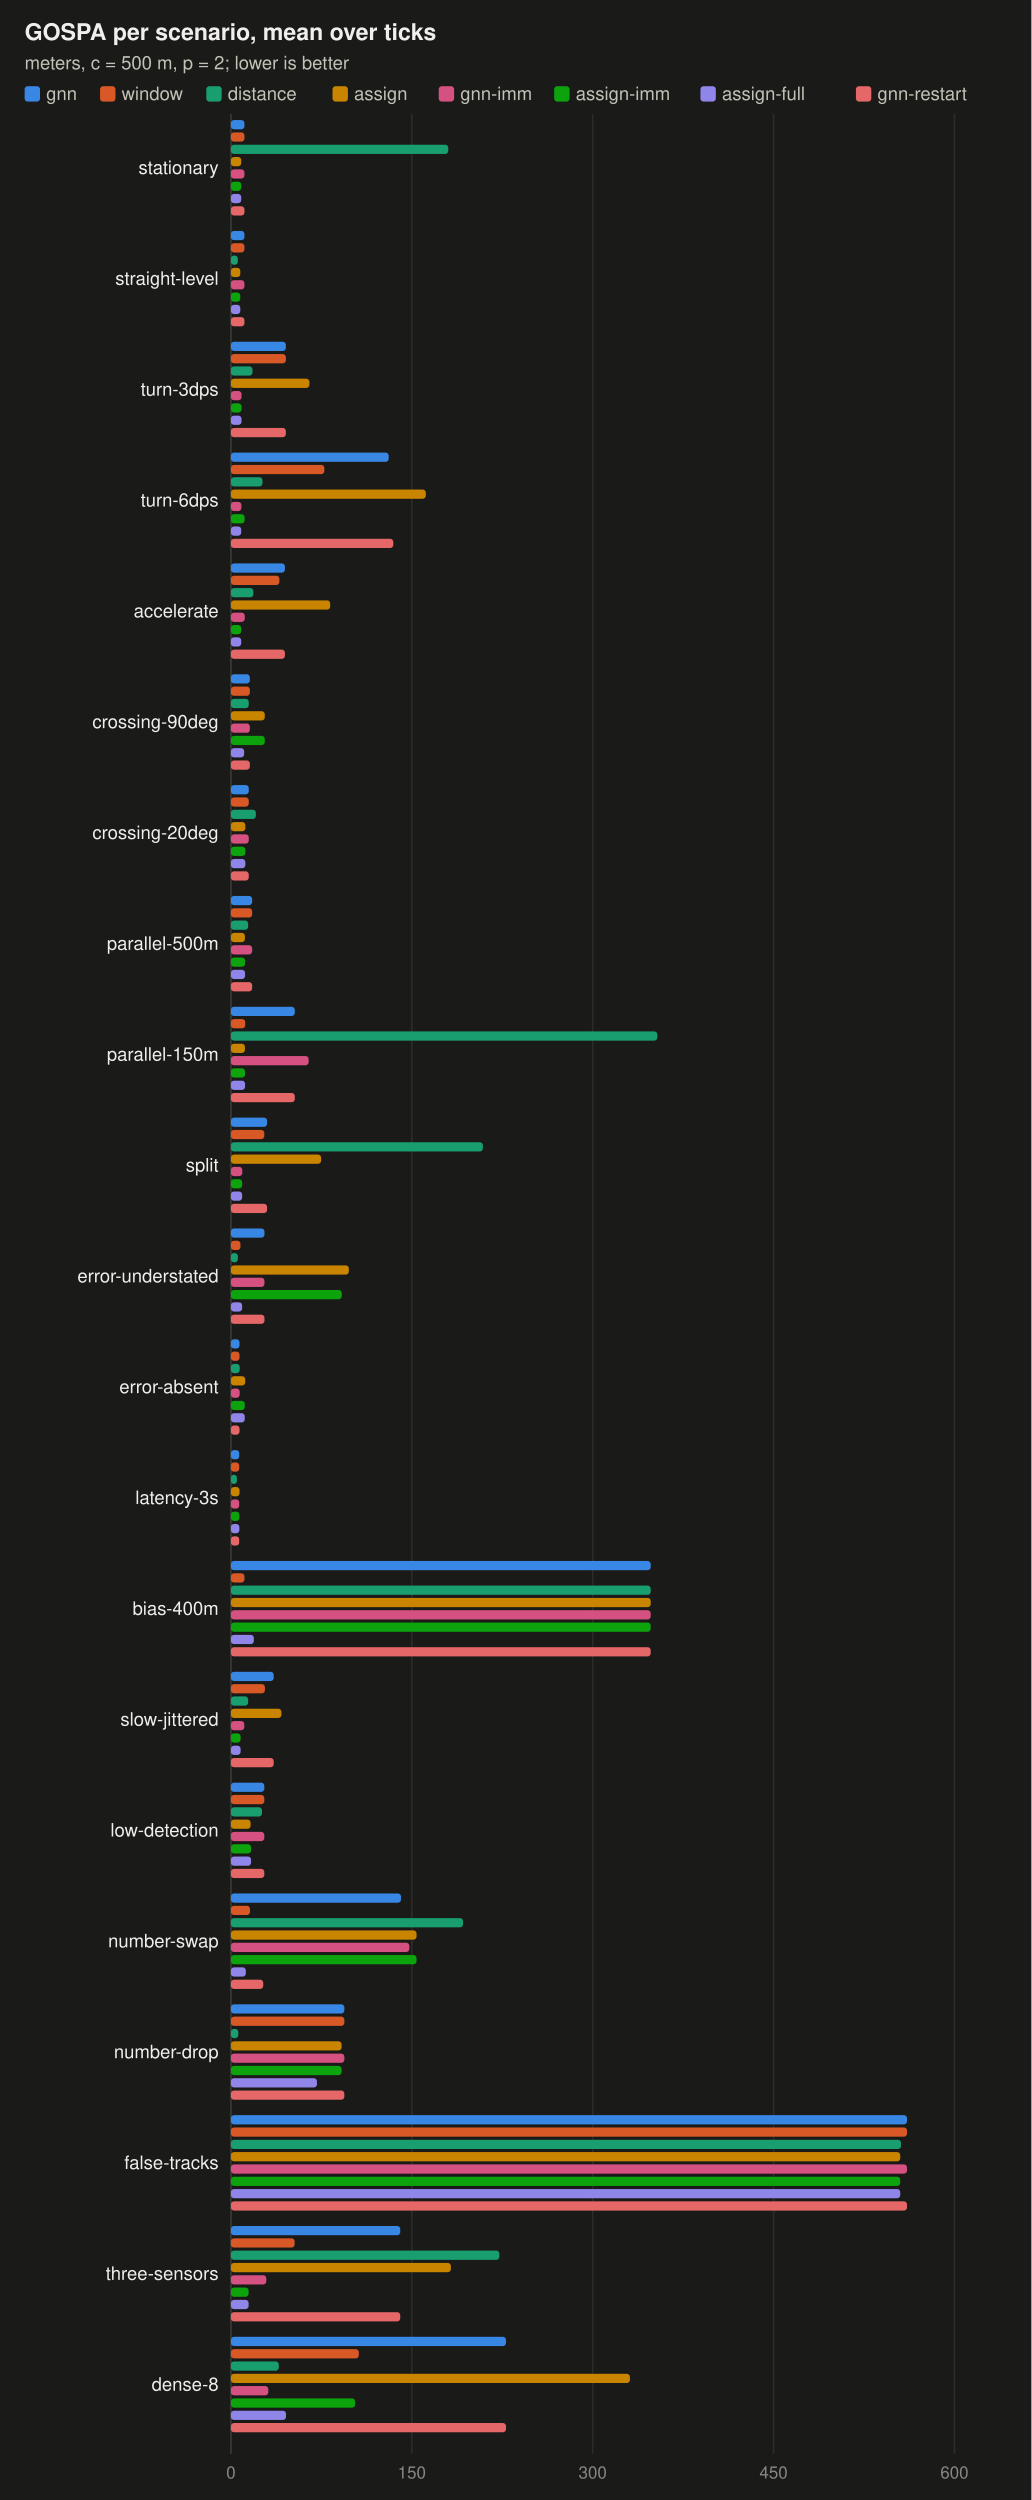
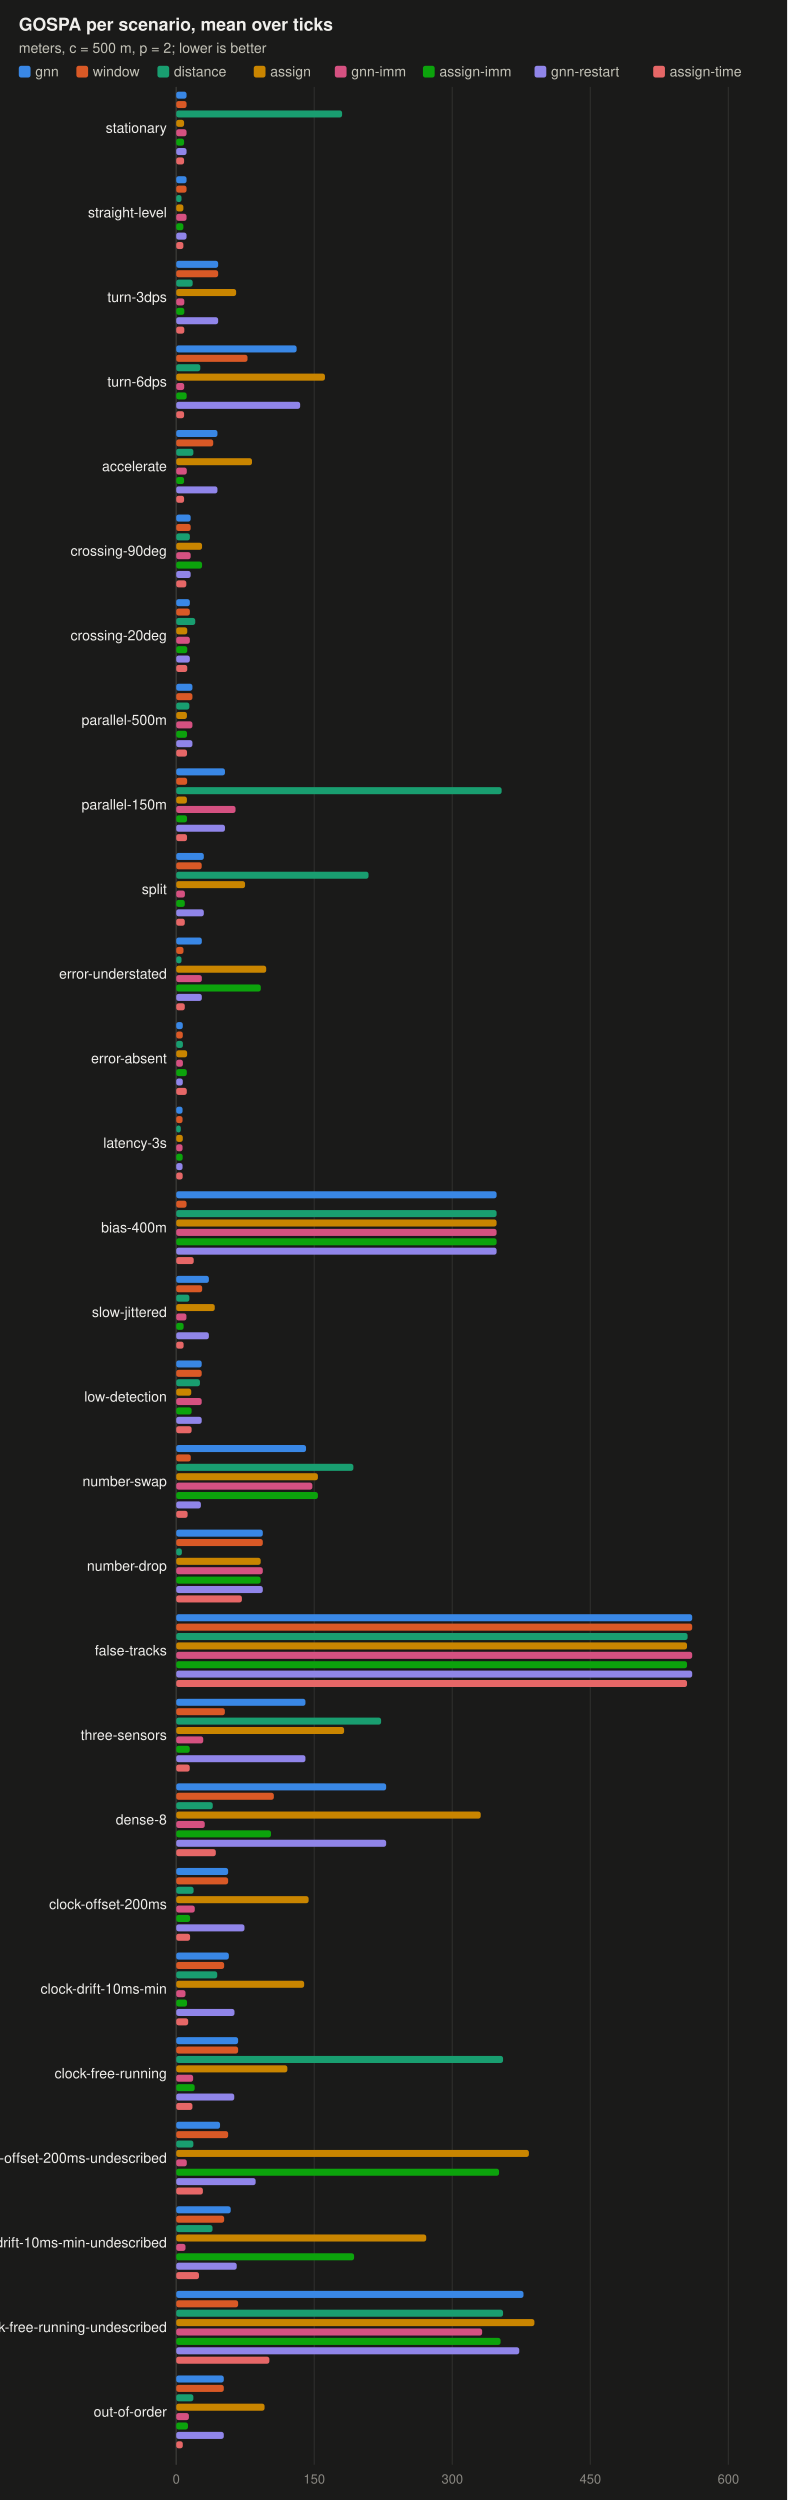
- <svg xmlns="http://www.w3.org/2000/svg" width="670" height="1624" viewBox="0 0 670 1624" font-family="-apple-system, BlinkMacSystemFont, 'Segoe UI', Helvetica, Arial, sans-serif" role="img" aria-label="GOSPA per scenario, mean over ticks">
+ <svg xmlns="http://www.w3.org/2000/svg" width="670" height="2128" viewBox="0 0 670 2128" font-family="-apple-system, BlinkMacSystemFont, 'Segoe UI', Helvetica, Arial, sans-serif" role="img" aria-label="GOSPA per scenario, mean over ticks">
  <rect width="100%" height="100%" fill="#1a1a19" />
  <text x="16" y="26" font-size="15" font-weight="600" fill="#f0efec">GOSPA per scenario, mean over ticks</text>
  <text x="16" y="45" font-size="12" fill="#c3c2b7">meters, c = 500 m, p = 2; lower is better</text>
  <rect x="16" y="56" width="10" height="10" rx="2" fill="#3987e5" />
  <text x="30" y="65" font-size="12" fill="#c3c2b7">gnn</text>
  <rect x="65" y="56" width="10" height="10" rx="2" fill="#d95926" />
  <text x="79" y="65" font-size="12" fill="#c3c2b7">window</text>
  <rect x="134" y="56" width="10" height="10" rx="2" fill="#199e70" />
  <text x="148" y="65" font-size="12" fill="#c3c2b7">distance</text>
  <rect x="216" y="56" width="10" height="10" rx="2" fill="#c98500" />
  <text x="230" y="65" font-size="12" fill="#c3c2b7">assign</text>
  <rect x="285" y="56" width="10" height="10" rx="2" fill="#d55181" />
  <text x="299" y="65" font-size="12" fill="#c3c2b7">gnn-imm</text>
  <rect x="360" y="56" width="10" height="10" rx="2" fill="#0ca30c" />
  <text x="374" y="65" font-size="12" fill="#c3c2b7">assign-imm</text>
  <rect x="455" y="56" width="10" height="10" rx="2" fill="#9085e9" />
-   <text x="469" y="65" font-size="12" fill="#c3c2b7">assign-full</text>
+   <text x="469" y="65" font-size="12" fill="#c3c2b7">gnn-restart</text>
  <rect x="556" y="56" width="10" height="10" rx="2" fill="#e66767" />
-   <text x="570" y="65" font-size="12" fill="#c3c2b7">gnn-restart</text>
-   <line x1="150.0" y1="74" x2="150.0" y2="1594" stroke="#2c2c2a" stroke-width="1" />
-   <text x="150.0" y="1610" font-size="11" text-anchor="middle" fill="#898781">0</text>
-   <line x1="267.5" y1="74" x2="267.5" y2="1594" stroke="#2c2c2a" stroke-width="1" />
-   <text x="267.5" y="1610" font-size="11" text-anchor="middle" fill="#898781">150</text>
-   <line x1="385.0" y1="74" x2="385.0" y2="1594" stroke="#2c2c2a" stroke-width="1" />
-   <text x="385.0" y="1610" font-size="11" text-anchor="middle" fill="#898781">300</text>
-   <line x1="502.5" y1="74" x2="502.5" y2="1594" stroke="#2c2c2a" stroke-width="1" />
-   <text x="502.5" y="1610" font-size="11" text-anchor="middle" fill="#898781">450</text>
-   <line x1="620.0" y1="74" x2="620.0" y2="1594" stroke="#2c2c2a" stroke-width="1" />
-   <text x="620.0" y="1610" font-size="11" text-anchor="middle" fill="#898781">600</text>
-   <line x1="150" y1="74" x2="150" y2="1594" stroke="#383835" stroke-width="1" />
+   <text x="570" y="65" font-size="12" fill="#c3c2b7">assign-time</text>
+   <line x1="150.0" y1="74" x2="150.0" y2="2098" stroke="#2c2c2a" stroke-width="1" />
+   <text x="150.0" y="2114" font-size="11" text-anchor="middle" fill="#898781">0</text>
+   <line x1="267.5" y1="74" x2="267.5" y2="2098" stroke="#2c2c2a" stroke-width="1" />
+   <text x="267.5" y="2114" font-size="11" text-anchor="middle" fill="#898781">150</text>
+   <line x1="385.0" y1="74" x2="385.0" y2="2098" stroke="#2c2c2a" stroke-width="1" />
+   <text x="385.0" y="2114" font-size="11" text-anchor="middle" fill="#898781">300</text>
+   <line x1="502.5" y1="74" x2="502.5" y2="2098" stroke="#2c2c2a" stroke-width="1" />
+   <text x="502.5" y="2114" font-size="11" text-anchor="middle" fill="#898781">450</text>
+   <line x1="620.0" y1="74" x2="620.0" y2="2098" stroke="#2c2c2a" stroke-width="1" />
+   <text x="620.0" y="2114" font-size="11" text-anchor="middle" fill="#898781">600</text>
+   <line x1="150" y1="74" x2="150" y2="2098" stroke="#383835" stroke-width="1" />
  <text x="142" y="113.0" font-size="12" text-anchor="end" fill="#f0efec">stationary</text>
  <rect x="150" y="78" width="8.8" height="6" rx="2" fill="#3987e5" />
  <rect x="150" y="86" width="8.8" height="6" rx="2" fill="#d95926" />
  <rect x="150" y="94" width="141.2" height="6" rx="2" fill="#199e70" />
  <rect x="150" y="102" width="6.7" height="6" rx="2" fill="#c98500" />
  <rect x="150" y="110" width="8.8" height="6" rx="2" fill="#d55181" />
  <rect x="150" y="118" width="6.7" height="6" rx="2" fill="#0ca30c" />
-   <rect x="150" y="126" width="6.7" height="6" rx="2" fill="#9085e9" />
-   <rect x="150" y="134" width="8.8" height="6" rx="2" fill="#e66767" />
+   <rect x="150" y="126" width="8.8" height="6" rx="2" fill="#9085e9" />
+   <rect x="150" y="134" width="6.7" height="6" rx="2" fill="#e66767" />
  <text x="142" y="185.0" font-size="12" text-anchor="end" fill="#f0efec">straight-level</text>
  <rect x="150" y="150" width="8.8" height="6" rx="2" fill="#3987e5" />
  <rect x="150" y="158" width="8.8" height="6" rx="2" fill="#d95926" />
  <rect x="150" y="166" width="4.5" height="6" rx="2" fill="#199e70" />
  <rect x="150" y="174" width="6.1" height="6" rx="2" fill="#c98500" />
  <rect x="150" y="182" width="8.8" height="6" rx="2" fill="#d55181" />
  <rect x="150" y="190" width="6.1" height="6" rx="2" fill="#0ca30c" />
-   <rect x="150" y="198" width="6.1" height="6" rx="2" fill="#9085e9" />
-   <rect x="150" y="206" width="8.8" height="6" rx="2" fill="#e66767" />
+   <rect x="150" y="198" width="8.8" height="6" rx="2" fill="#9085e9" />
+   <rect x="150" y="206" width="6.1" height="6" rx="2" fill="#e66767" />
  <text x="142" y="257.0" font-size="12" text-anchor="end" fill="#f0efec">turn-3dps</text>
  <rect x="150" y="222" width="35.7" height="6" rx="2" fill="#3987e5" />
  <rect x="150" y="230" width="35.7" height="6" rx="2" fill="#d95926" />
  <rect x="150" y="238" width="14.0" height="6" rx="2" fill="#199e70" />
  <rect x="150" y="246" width="51.0" height="6" rx="2" fill="#c98500" />
  <rect x="150" y="254" width="6.9" height="6" rx="2" fill="#d55181" />
  <rect x="150" y="262" width="6.9" height="6" rx="2" fill="#0ca30c" />
-   <rect x="150" y="270" width="6.9" height="6" rx="2" fill="#9085e9" />
-   <rect x="150" y="278" width="35.7" height="6" rx="2" fill="#e66767" />
+   <rect x="150" y="270" width="35.7" height="6" rx="2" fill="#9085e9" />
+   <rect x="150" y="278" width="6.9" height="6" rx="2" fill="#e66767" />
  <text x="142" y="329.0" font-size="12" text-anchor="end" fill="#f0efec">turn-6dps</text>
  <rect x="150" y="294" width="102.5" height="6" rx="2" fill="#3987e5" />
  <rect x="150" y="302" width="60.7" height="6" rx="2" fill="#d95926" />
  <rect x="150" y="310" width="20.5" height="6" rx="2" fill="#199e70" />
  <rect x="150" y="318" width="126.6" height="6" rx="2" fill="#c98500" />
  <rect x="150" y="326" width="6.8" height="6" rx="2" fill="#d55181" />
  <rect x="150" y="334" width="8.9" height="6" rx="2" fill="#0ca30c" />
-   <rect x="150" y="342" width="6.7" height="6" rx="2" fill="#9085e9" />
-   <rect x="150" y="350" width="105.5" height="6" rx="2" fill="#e66767" />
+   <rect x="150" y="342" width="105.5" height="6" rx="2" fill="#9085e9" />
+   <rect x="150" y="350" width="6.7" height="6" rx="2" fill="#e66767" />
  <text x="142" y="401.0" font-size="12" text-anchor="end" fill="#f0efec">accelerate</text>
  <rect x="150" y="366" width="35.1" height="6" rx="2" fill="#3987e5" />
  <rect x="150" y="374" width="31.5" height="6" rx="2" fill="#d95926" />
  <rect x="150" y="382" width="14.6" height="6" rx="2" fill="#199e70" />
  <rect x="150" y="390" width="64.5" height="6" rx="2" fill="#c98500" />
  <rect x="150" y="398" width="9.0" height="6" rx="2" fill="#d55181" />
  <rect x="150" y="406" width="6.7" height="6" rx="2" fill="#0ca30c" />
-   <rect x="150" y="414" width="6.7" height="6" rx="2" fill="#9085e9" />
-   <rect x="150" y="422" width="35.1" height="6" rx="2" fill="#e66767" />
+   <rect x="150" y="414" width="35.1" height="6" rx="2" fill="#9085e9" />
+   <rect x="150" y="422" width="6.7" height="6" rx="2" fill="#e66767" />
  <text x="142" y="473.0" font-size="12" text-anchor="end" fill="#f0efec">crossing-90deg</text>
  <rect x="150" y="438" width="12.3" height="6" rx="2" fill="#3987e5" />
  <rect x="150" y="446" width="12.3" height="6" rx="2" fill="#d95926" />
  <rect x="150" y="454" width="11.6" height="6" rx="2" fill="#199e70" />
  <rect x="150" y="462" width="22.0" height="6" rx="2" fill="#c98500" />
  <rect x="150" y="470" width="12.3" height="6" rx="2" fill="#d55181" />
  <rect x="150" y="478" width="22.0" height="6" rx="2" fill="#0ca30c" />
-   <rect x="150" y="486" width="8.6" height="6" rx="2" fill="#9085e9" />
-   <rect x="150" y="494" width="12.3" height="6" rx="2" fill="#e66767" />
+   <rect x="150" y="486" width="12.3" height="6" rx="2" fill="#9085e9" />
+   <rect x="150" y="494" width="8.6" height="6" rx="2" fill="#e66767" />
  <text x="142" y="545.0" font-size="12" text-anchor="end" fill="#f0efec">crossing-20deg</text>
  <rect x="150" y="510" width="11.6" height="6" rx="2" fill="#3987e5" />
  <rect x="150" y="518" width="11.6" height="6" rx="2" fill="#d95926" />
  <rect x="150" y="526" width="16.2" height="6" rx="2" fill="#199e70" />
  <rect x="150" y="534" width="9.4" height="6" rx="2" fill="#c98500" />
  <rect x="150" y="542" width="11.6" height="6" rx="2" fill="#d55181" />
  <rect x="150" y="550" width="9.4" height="6" rx="2" fill="#0ca30c" />
-   <rect x="150" y="558" width="9.4" height="6" rx="2" fill="#9085e9" />
-   <rect x="150" y="566" width="11.6" height="6" rx="2" fill="#e66767" />
+   <rect x="150" y="558" width="11.6" height="6" rx="2" fill="#9085e9" />
+   <rect x="150" y="566" width="9.4" height="6" rx="2" fill="#e66767" />
  <text x="142" y="617.0" font-size="12" text-anchor="end" fill="#f0efec">parallel-500m</text>
  <rect x="150" y="582" width="13.8" height="6" rx="2" fill="#3987e5" />
  <rect x="150" y="590" width="13.8" height="6" rx="2" fill="#d95926" />
  <rect x="150" y="598" width="11.2" height="6" rx="2" fill="#199e70" />
  <rect x="150" y="606" width="9.1" height="6" rx="2" fill="#c98500" />
  <rect x="150" y="614" width="13.8" height="6" rx="2" fill="#d55181" />
  <rect x="150" y="622" width="9.2" height="6" rx="2" fill="#0ca30c" />
-   <rect x="150" y="630" width="9.2" height="6" rx="2" fill="#9085e9" />
-   <rect x="150" y="638" width="13.8" height="6" rx="2" fill="#e66767" />
+   <rect x="150" y="630" width="13.8" height="6" rx="2" fill="#9085e9" />
+   <rect x="150" y="638" width="9.2" height="6" rx="2" fill="#e66767" />
  <text x="142" y="689.0" font-size="12" text-anchor="end" fill="#f0efec">parallel-150m</text>
  <rect x="150" y="654" width="41.5" height="6" rx="2" fill="#3987e5" />
  <rect x="150" y="662" width="9.3" height="6" rx="2" fill="#d95926" />
  <rect x="150" y="670" width="277.0" height="6" rx="2" fill="#199e70" />
  <rect x="150" y="678" width="9.1" height="6" rx="2" fill="#c98500" />
  <rect x="150" y="686" width="50.5" height="6" rx="2" fill="#d55181" />
  <rect x="150" y="694" width="9.2" height="6" rx="2" fill="#0ca30c" />
-   <rect x="150" y="702" width="9.2" height="6" rx="2" fill="#9085e9" />
-   <rect x="150" y="710" width="41.5" height="6" rx="2" fill="#e66767" />
+   <rect x="150" y="702" width="41.5" height="6" rx="2" fill="#9085e9" />
+   <rect x="150" y="710" width="9.2" height="6" rx="2" fill="#e66767" />
  <text x="142" y="761.0" font-size="12" text-anchor="end" fill="#f0efec">split</text>
  <rect x="150" y="726" width="23.5" height="6" rx="2" fill="#3987e5" />
  <rect x="150" y="734" width="21.7" height="6" rx="2" fill="#d95926" />
  <rect x="150" y="742" width="163.7" height="6" rx="2" fill="#199e70" />
  <rect x="150" y="750" width="58.6" height="6" rx="2" fill="#c98500" />
  <rect x="150" y="758" width="7.4" height="6" rx="2" fill="#d55181" />
  <rect x="150" y="766" width="7.3" height="6" rx="2" fill="#0ca30c" />
-   <rect x="150" y="774" width="7.3" height="6" rx="2" fill="#9085e9" />
-   <rect x="150" y="782" width="23.5" height="6" rx="2" fill="#e66767" />
+   <rect x="150" y="774" width="23.5" height="6" rx="2" fill="#9085e9" />
+   <rect x="150" y="782" width="7.3" height="6" rx="2" fill="#e66767" />
  <text x="142" y="833.0" font-size="12" text-anchor="end" fill="#f0efec">error-understated</text>
  <rect x="150" y="798" width="21.8" height="6" rx="2" fill="#3987e5" />
  <rect x="150" y="806" width="6.2" height="6" rx="2" fill="#d95926" />
  <rect x="150" y="814" width="4.5" height="6" rx="2" fill="#199e70" />
  <rect x="150" y="822" width="76.6" height="6" rx="2" fill="#c98500" />
  <rect x="150" y="830" width="21.8" height="6" rx="2" fill="#d55181" />
  <rect x="150" y="838" width="72.0" height="6" rx="2" fill="#0ca30c" />
-   <rect x="150" y="846" width="7.3" height="6" rx="2" fill="#9085e9" />
-   <rect x="150" y="854" width="21.8" height="6" rx="2" fill="#e66767" />
+   <rect x="150" y="846" width="21.8" height="6" rx="2" fill="#9085e9" />
+   <rect x="150" y="854" width="7.3" height="6" rx="2" fill="#e66767" />
  <text x="142" y="905.0" font-size="12" text-anchor="end" fill="#f0efec">error-absent</text>
  <rect x="150" y="870" width="5.6" height="6" rx="2" fill="#3987e5" />
  <rect x="150" y="878" width="5.6" height="6" rx="2" fill="#d95926" />
  <rect x="150" y="886" width="5.7" height="6" rx="2" fill="#199e70" />
  <rect x="150" y="894" width="9.3" height="6" rx="2" fill="#c98500" />
  <rect x="150" y="902" width="5.7" height="6" rx="2" fill="#d55181" />
  <rect x="150" y="910" width="9.0" height="6" rx="2" fill="#0ca30c" />
-   <rect x="150" y="918" width="9.0" height="6" rx="2" fill="#9085e9" />
-   <rect x="150" y="926" width="5.6" height="6" rx="2" fill="#e66767" />
+   <rect x="150" y="918" width="5.6" height="6" rx="2" fill="#9085e9" />
+   <rect x="150" y="926" width="9.0" height="6" rx="2" fill="#e66767" />
  <text x="142" y="977.0" font-size="12" text-anchor="end" fill="#f0efec">latency-3s</text>
  <rect x="150" y="942" width="5.4" height="6" rx="2" fill="#3987e5" />
  <rect x="150" y="950" width="5.4" height="6" rx="2" fill="#d95926" />
  <rect x="150" y="958" width="3.9" height="6" rx="2" fill="#199e70" />
  <rect x="150" y="966" width="5.6" height="6" rx="2" fill="#c98500" />
  <rect x="150" y="974" width="5.4" height="6" rx="2" fill="#d55181" />
  <rect x="150" y="982" width="5.5" height="6" rx="2" fill="#0ca30c" />
-   <rect x="150" y="990" width="5.5" height="6" rx="2" fill="#9085e9" />
-   <rect x="150" y="998" width="5.4" height="6" rx="2" fill="#e66767" />
+   <rect x="150" y="990" width="5.4" height="6" rx="2" fill="#9085e9" />
+   <rect x="150" y="998" width="5.5" height="6" rx="2" fill="#e66767" />
  <text x="142" y="1049.0" font-size="12" text-anchor="end" fill="#f0efec">bias-400m</text>
  <rect x="150" y="1014" width="272.7" height="6" rx="2" fill="#3987e5" />
  <rect x="150" y="1022" width="8.8" height="6" rx="2" fill="#d95926" />
  <rect x="150" y="1030" width="272.7" height="6" rx="2" fill="#199e70" />
  <rect x="150" y="1038" width="272.7" height="6" rx="2" fill="#c98500" />
  <rect x="150" y="1046" width="272.7" height="6" rx="2" fill="#d55181" />
  <rect x="150" y="1054" width="272.7" height="6" rx="2" fill="#0ca30c" />
-   <rect x="150" y="1062" width="14.9" height="6" rx="2" fill="#9085e9" />
-   <rect x="150" y="1070" width="272.7" height="6" rx="2" fill="#e66767" />
+   <rect x="150" y="1062" width="272.7" height="6" rx="2" fill="#9085e9" />
+   <rect x="150" y="1070" width="14.9" height="6" rx="2" fill="#e66767" />
  <text x="142" y="1121.0" font-size="12" text-anchor="end" fill="#f0efec">slow-jittered</text>
  <rect x="150" y="1086" width="27.8" height="6" rx="2" fill="#3987e5" />
  <rect x="150" y="1094" width="22.1" height="6" rx="2" fill="#d95926" />
  <rect x="150" y="1102" width="11.2" height="6" rx="2" fill="#199e70" />
  <rect x="150" y="1110" width="32.8" height="6" rx="2" fill="#c98500" />
  <rect x="150" y="1118" width="8.7" height="6" rx="2" fill="#d55181" />
  <rect x="150" y="1126" width="6.3" height="6" rx="2" fill="#0ca30c" />
-   <rect x="150" y="1134" width="6.3" height="6" rx="2" fill="#9085e9" />
-   <rect x="150" y="1142" width="27.8" height="6" rx="2" fill="#e66767" />
+   <rect x="150" y="1134" width="27.8" height="6" rx="2" fill="#9085e9" />
+   <rect x="150" y="1142" width="6.3" height="6" rx="2" fill="#e66767" />
  <text x="142" y="1193.0" font-size="12" text-anchor="end" fill="#f0efec">low-detection</text>
  <rect x="150" y="1158" width="21.7" height="6" rx="2" fill="#3987e5" />
  <rect x="150" y="1166" width="21.7" height="6" rx="2" fill="#d95926" />
  <rect x="150" y="1174" width="20.2" height="6" rx="2" fill="#199e70" />
  <rect x="150" y="1182" width="12.8" height="6" rx="2" fill="#c98500" />
  <rect x="150" y="1190" width="21.7" height="6" rx="2" fill="#d55181" />
  <rect x="150" y="1198" width="13.1" height="6" rx="2" fill="#0ca30c" />
-   <rect x="150" y="1206" width="13.1" height="6" rx="2" fill="#9085e9" />
-   <rect x="150" y="1214" width="21.7" height="6" rx="2" fill="#e66767" />
+   <rect x="150" y="1206" width="21.7" height="6" rx="2" fill="#9085e9" />
+   <rect x="150" y="1214" width="13.1" height="6" rx="2" fill="#e66767" />
  <text x="142" y="1265.0" font-size="12" text-anchor="end" fill="#f0efec">number-swap</text>
  <rect x="150" y="1230" width="110.5" height="6" rx="2" fill="#3987e5" />
  <rect x="150" y="1238" width="12.4" height="6" rx="2" fill="#d95926" />
  <rect x="150" y="1246" width="150.8" height="6" rx="2" fill="#199e70" />
  <rect x="150" y="1254" width="120.6" height="6" rx="2" fill="#c98500" />
  <rect x="150" y="1262" width="115.9" height="6" rx="2" fill="#d55181" />
  <rect x="150" y="1270" width="120.6" height="6" rx="2" fill="#0ca30c" />
-   <rect x="150" y="1278" width="9.7" height="6" rx="2" fill="#9085e9" />
-   <rect x="150" y="1286" width="21.0" height="6" rx="2" fill="#e66767" />
+   <rect x="150" y="1278" width="21.0" height="6" rx="2" fill="#9085e9" />
+   <rect x="150" y="1286" width="9.7" height="6" rx="2" fill="#e66767" />
  <text x="142" y="1337.0" font-size="12" text-anchor="end" fill="#f0efec">number-drop</text>
  <rect x="150" y="1302" width="73.7" height="6" rx="2" fill="#3987e5" />
  <rect x="150" y="1310" width="73.7" height="6" rx="2" fill="#d95926" />
  <rect x="150" y="1318" width="4.8" height="6" rx="2" fill="#199e70" />
  <rect x="150" y="1326" width="71.9" height="6" rx="2" fill="#c98500" />
  <rect x="150" y="1334" width="73.7" height="6" rx="2" fill="#d55181" />
  <rect x="150" y="1342" width="71.9" height="6" rx="2" fill="#0ca30c" />
-   <rect x="150" y="1350" width="55.9" height="6" rx="2" fill="#9085e9" />
-   <rect x="150" y="1358" width="73.7" height="6" rx="2" fill="#e66767" />
+   <rect x="150" y="1350" width="73.7" height="6" rx="2" fill="#9085e9" />
+   <rect x="150" y="1358" width="55.9" height="6" rx="2" fill="#e66767" />
  <text x="142" y="1409.0" font-size="12" text-anchor="end" fill="#f0efec">false-tracks</text>
  <rect x="150" y="1374" width="439.2" height="6" rx="2" fill="#3987e5" />
  <rect x="150" y="1382" width="439.2" height="6" rx="2" fill="#d95926" />
  <rect x="150" y="1390" width="435.3" height="6" rx="2" fill="#199e70" />
  <rect x="150" y="1398" width="434.8" height="6" rx="2" fill="#c98500" />
  <rect x="150" y="1406" width="439.2" height="6" rx="2" fill="#d55181" />
  <rect x="150" y="1414" width="434.8" height="6" rx="2" fill="#0ca30c" />
-   <rect x="150" y="1422" width="434.8" height="6" rx="2" fill="#9085e9" />
-   <rect x="150" y="1430" width="439.2" height="6" rx="2" fill="#e66767" />
+   <rect x="150" y="1422" width="439.2" height="6" rx="2" fill="#9085e9" />
+   <rect x="150" y="1430" width="434.8" height="6" rx="2" fill="#e66767" />
  <text x="142" y="1481.0" font-size="12" text-anchor="end" fill="#f0efec">three-sensors</text>
  <rect x="150" y="1446" width="110.0" height="6" rx="2" fill="#3987e5" />
  <rect x="150" y="1454" width="41.4" height="6" rx="2" fill="#d95926" />
  <rect x="150" y="1462" width="174.4" height="6" rx="2" fill="#199e70" />
  <rect x="150" y="1470" width="142.9" height="6" rx="2" fill="#c98500" />
  <rect x="150" y="1478" width="23.0" height="6" rx="2" fill="#d55181" />
  <rect x="150" y="1486" width="11.5" height="6" rx="2" fill="#0ca30c" />
-   <rect x="150" y="1494" width="11.5" height="6" rx="2" fill="#9085e9" />
-   <rect x="150" y="1502" width="110.0" height="6" rx="2" fill="#e66767" />
+   <rect x="150" y="1494" width="110.0" height="6" rx="2" fill="#9085e9" />
+   <rect x="150" y="1502" width="11.5" height="6" rx="2" fill="#e66767" />
  <text x="142" y="1553.0" font-size="12" text-anchor="end" fill="#f0efec">dense-8</text>
  <rect x="150" y="1518" width="178.7" height="6" rx="2" fill="#3987e5" />
  <rect x="150" y="1526" width="83.1" height="6" rx="2" fill="#d95926" />
  <rect x="150" y="1534" width="31.1" height="6" rx="2" fill="#199e70" />
  <rect x="150" y="1542" width="259.2" height="6" rx="2" fill="#c98500" />
  <rect x="150" y="1550" width="24.3" height="6" rx="2" fill="#d55181" />
  <rect x="150" y="1558" width="80.7" height="6" rx="2" fill="#0ca30c" />
-   <rect x="150" y="1566" width="35.8" height="6" rx="2" fill="#9085e9" />
-   <rect x="150" y="1574" width="178.7" height="6" rx="2" fill="#e66767" />
+   <rect x="150" y="1566" width="178.7" height="6" rx="2" fill="#9085e9" />
+   <rect x="150" y="1574" width="33.7" height="6" rx="2" fill="#e66767" />
+   <text x="142" y="1625.0" font-size="12" text-anchor="end" fill="#f0efec">clock-offset-200ms</text>
+   <rect x="150" y="1590" width="44.2" height="6" rx="2" fill="#3987e5" />
+   <rect x="150" y="1598" width="44.2" height="6" rx="2" fill="#d95926" />
+   <rect x="150" y="1606" width="14.8" height="6" rx="2" fill="#199e70" />
+   <rect x="150" y="1614" width="112.7" height="6" rx="2" fill="#c98500" />
+   <rect x="150" y="1622" width="15.8" height="6" rx="2" fill="#d55181" />
+   <rect x="150" y="1630" width="11.8" height="6" rx="2" fill="#0ca30c" />
+   <rect x="150" y="1638" width="58.1" height="6" rx="2" fill="#9085e9" />
+   <rect x="150" y="1646" width="11.8" height="6" rx="2" fill="#e66767" />
+   <text x="142" y="1697.0" font-size="12" text-anchor="end" fill="#f0efec">clock-drift-10ms-min</text>
+   <rect x="150" y="1662" width="44.8" height="6" rx="2" fill="#3987e5" />
+   <rect x="150" y="1670" width="40.8" height="6" rx="2" fill="#d95926" />
+   <rect x="150" y="1678" width="34.9" height="6" rx="2" fill="#199e70" />
+   <rect x="150" y="1686" width="108.9" height="6" rx="2" fill="#c98500" />
+   <rect x="150" y="1694" width="7.9" height="6" rx="2" fill="#d55181" />
+   <rect x="150" y="1702" width="9.2" height="6" rx="2" fill="#0ca30c" />
+   <rect x="150" y="1710" width="49.6" height="6" rx="2" fill="#9085e9" />
+   <rect x="150" y="1718" width="10.2" height="6" rx="2" fill="#e66767" />
+   <text x="142" y="1769.0" font-size="12" text-anchor="end" fill="#f0efec">clock-free-running</text>
+   <rect x="150" y="1734" width="52.7" height="6" rx="2" fill="#3987e5" />
+   <rect x="150" y="1742" width="52.7" height="6" rx="2" fill="#d95926" />
+   <rect x="150" y="1750" width="278.2" height="6" rx="2" fill="#199e70" />
+   <rect x="150" y="1758" width="94.6" height="6" rx="2" fill="#c98500" />
+   <rect x="150" y="1766" width="14.4" height="6" rx="2" fill="#d55181" />
+   <rect x="150" y="1774" width="15.7" height="6" rx="2" fill="#0ca30c" />
+   <rect x="150" y="1782" width="49.4" height="6" rx="2" fill="#9085e9" />
+   <rect x="150" y="1790" width="13.8" height="6" rx="2" fill="#e66767" />
+   <text x="142" y="1841.0" font-size="12" text-anchor="end" fill="#f0efec">clock-offset-200ms-undescribed</text>
+   <rect x="150" y="1806" width="37.3" height="6" rx="2" fill="#3987e5" />
+   <rect x="150" y="1814" width="44.2" height="6" rx="2" fill="#d95926" />
+   <rect x="150" y="1822" width="14.6" height="6" rx="2" fill="#199e70" />
+   <rect x="150" y="1830" width="300.2" height="6" rx="2" fill="#c98500" />
+   <rect x="150" y="1838" width="9.0" height="6" rx="2" fill="#d55181" />
+   <rect x="150" y="1846" width="274.8" height="6" rx="2" fill="#0ca30c" />
+   <rect x="150" y="1854" width="67.6" height="6" rx="2" fill="#9085e9" />
+   <rect x="150" y="1862" width="22.7" height="6" rx="2" fill="#e66767" />
+   <text x="142" y="1913.0" font-size="12" text-anchor="end" fill="#f0efec">clock-drift-10ms-min-undescribed</text>
+   <rect x="150" y="1878" width="46.4" height="6" rx="2" fill="#3987e5" />
+   <rect x="150" y="1886" width="40.8" height="6" rx="2" fill="#d95926" />
+   <rect x="150" y="1894" width="30.9" height="6" rx="2" fill="#199e70" />
+   <rect x="150" y="1902" width="212.8" height="6" rx="2" fill="#c98500" />
+   <rect x="150" y="1910" width="7.9" height="6" rx="2" fill="#d55181" />
+   <rect x="150" y="1918" width="151.4" height="6" rx="2" fill="#0ca30c" />
+   <rect x="150" y="1926" width="51.5" height="6" rx="2" fill="#9085e9" />
+   <rect x="150" y="1934" width="19.4" height="6" rx="2" fill="#e66767" />
+   <text x="142" y="1985.0" font-size="12" text-anchor="end" fill="#f0efec">clock-free-running-undescribed</text>
+   <rect x="150" y="1950" width="295.6" height="6" rx="2" fill="#3987e5" />
+   <rect x="150" y="1958" width="52.7" height="6" rx="2" fill="#d95926" />
+   <rect x="150" y="1966" width="278.2" height="6" rx="2" fill="#199e70" />
+   <rect x="150" y="1974" width="304.9" height="6" rx="2" fill="#c98500" />
+   <rect x="150" y="1982" width="260.4" height="6" rx="2" fill="#d55181" />
+   <rect x="150" y="1990" width="276.1" height="6" rx="2" fill="#0ca30c" />
+   <rect x="150" y="1998" width="292.0" height="6" rx="2" fill="#9085e9" />
+   <rect x="150" y="2006" width="79.3" height="6" rx="2" fill="#e66767" />
+   <text x="142" y="2057.0" font-size="12" text-anchor="end" fill="#f0efec">out-of-order</text>
+   <rect x="150" y="2022" width="40.5" height="6" rx="2" fill="#3987e5" />
+   <rect x="150" y="2030" width="40.5" height="6" rx="2" fill="#d95926" />
+   <rect x="150" y="2038" width="14.6" height="6" rx="2" fill="#199e70" />
+   <rect x="150" y="2046" width="75.2" height="6" rx="2" fill="#c98500" />
+   <rect x="150" y="2054" width="10.8" height="6" rx="2" fill="#d55181" />
+   <rect x="150" y="2062" width="10.0" height="6" rx="2" fill="#0ca30c" />
+   <rect x="150" y="2070" width="40.5" height="6" rx="2" fill="#9085e9" />
+   <rect x="150" y="2078" width="5.6" height="6" rx="2" fill="#e66767" />
</svg>
